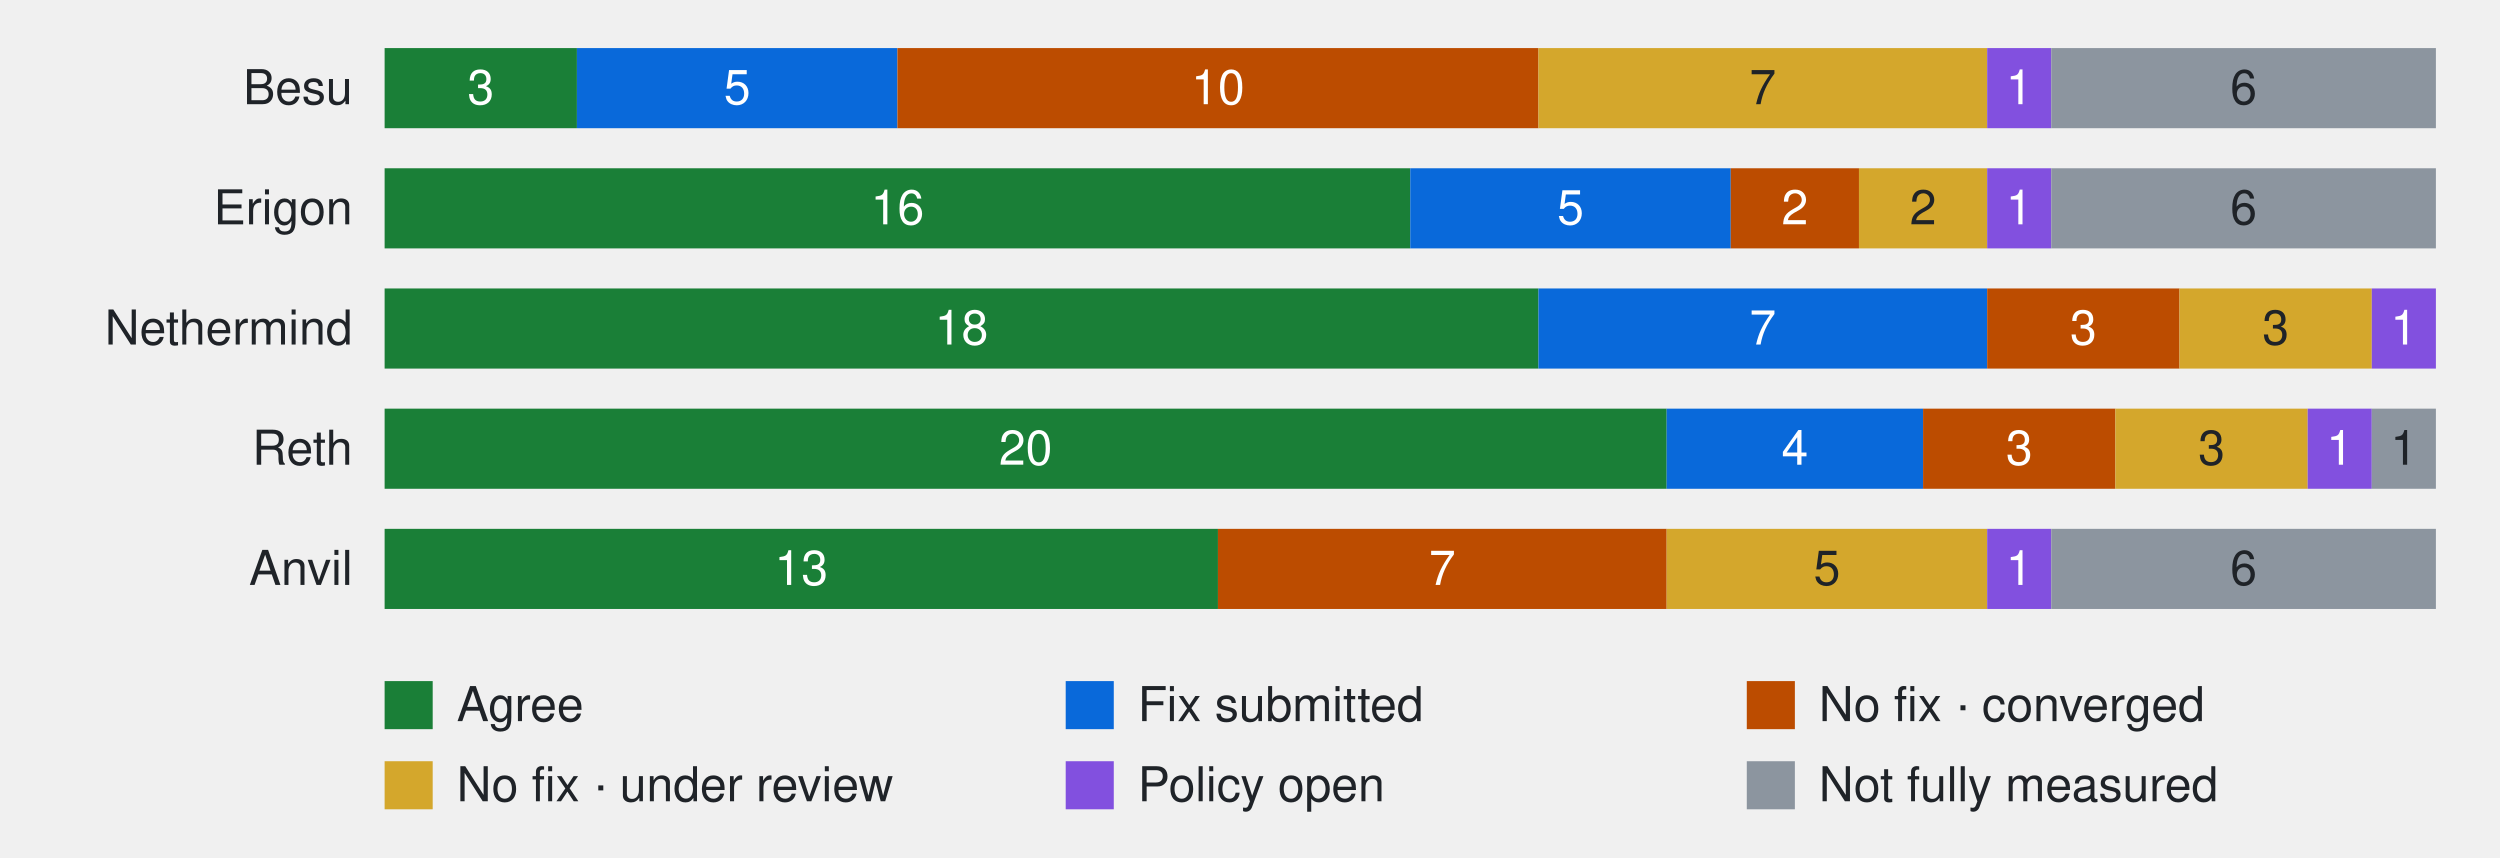
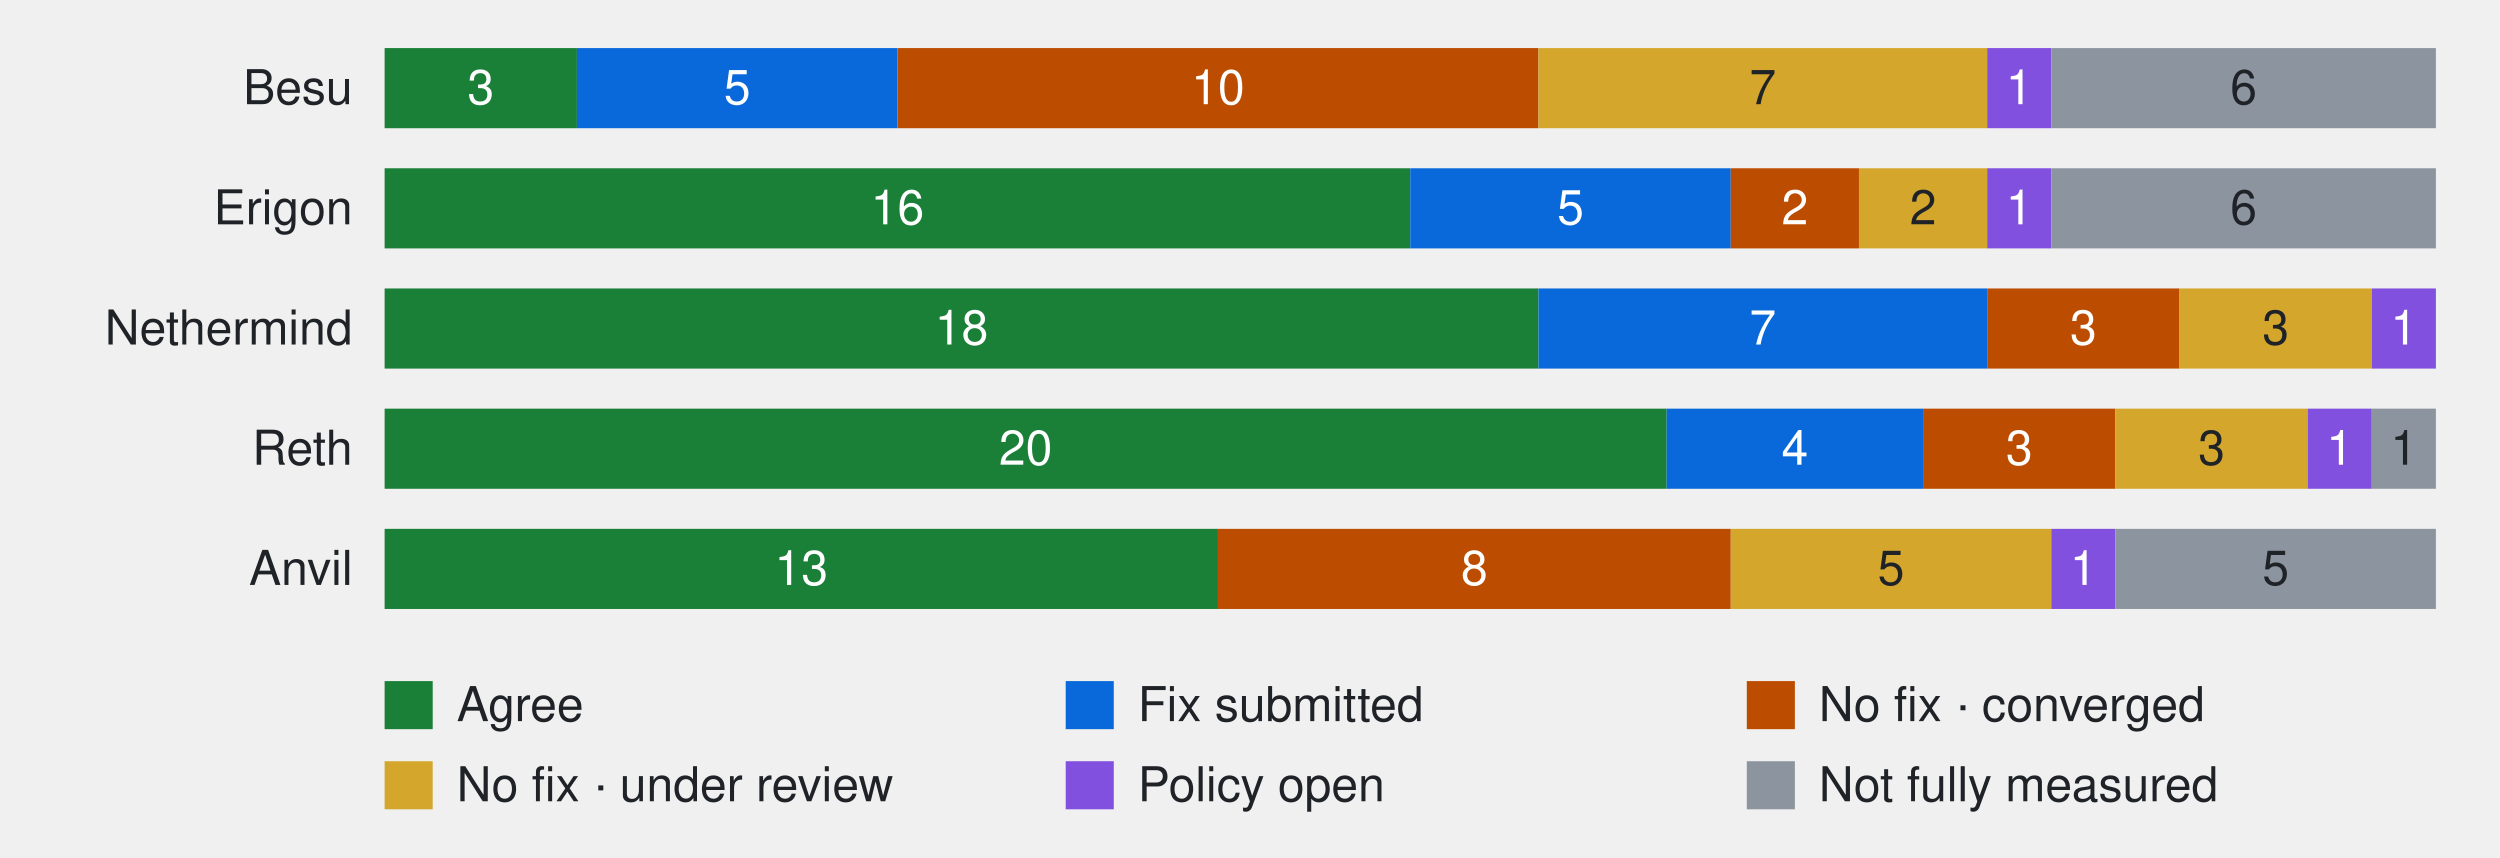
<svg xmlns="http://www.w3.org/2000/svg" width="624" height="214" viewBox="0 0 624 214" role="img" aria-labelledby="title">
  <style>text{font-family:-apple-system,BlinkMacSystemFont,"Segoe UI",Helvetica,Arial,sans-serif;font-size:12px}.label{fill:#1f2328}@media (prefers-color-scheme:dark){.label{fill:#e6edf3}}</style>
  <text class="label" x="88" y="26" text-anchor="end">Besu</text>
  <rect x="96" y="12" width="48" height="20" fill="#1a7f37" />
  <text x="120" y="26" text-anchor="middle" fill="#ffffff">3</text>
  <rect x="144" y="12" width="80" height="20" fill="#0969da" />
  <text x="184" y="26" text-anchor="middle" fill="#ffffff">5</text>
  <rect x="224" y="12" width="160" height="20" fill="#bc4c00" />
  <text x="304" y="26" text-anchor="middle" fill="#ffffff">10</text>
  <rect x="384" y="12" width="112" height="20" fill="#d4a72c" />
  <text x="440" y="26" text-anchor="middle" fill="#1f2328">7</text>
  <rect x="496" y="12" width="16" height="20" fill="#8250df" />
  <text x="504" y="26" text-anchor="middle" fill="#ffffff">1</text>
  <rect x="512" y="12" width="96" height="20" fill="#8c959f" />
  <text x="560" y="26" text-anchor="middle" fill="#1f2328">6</text>
  <text class="label" x="88" y="56" text-anchor="end">Erigon</text>
  <rect x="96" y="42" width="256" height="20" fill="#1a7f37" />
  <text x="224" y="56" text-anchor="middle" fill="#ffffff">16</text>
  <rect x="352" y="42" width="80" height="20" fill="#0969da" />
  <text x="392" y="56" text-anchor="middle" fill="#ffffff">5</text>
  <rect x="432" y="42" width="32" height="20" fill="#bc4c00" />
  <text x="448" y="56" text-anchor="middle" fill="#ffffff">2</text>
  <rect x="464" y="42" width="32" height="20" fill="#d4a72c" />
  <text x="480" y="56" text-anchor="middle" fill="#1f2328">2</text>
  <rect x="496" y="42" width="16" height="20" fill="#8250df" />
  <text x="504" y="56" text-anchor="middle" fill="#ffffff">1</text>
  <rect x="512" y="42" width="96" height="20" fill="#8c959f" />
  <text x="560" y="56" text-anchor="middle" fill="#1f2328">6</text>
  <text class="label" x="88" y="86" text-anchor="end">Nethermind</text>
  <rect x="96" y="72" width="288" height="20" fill="#1a7f37" />
  <text x="240" y="86" text-anchor="middle" fill="#ffffff">18</text>
  <rect x="384" y="72" width="112" height="20" fill="#0969da" />
  <text x="440" y="86" text-anchor="middle" fill="#ffffff">7</text>
  <rect x="496" y="72" width="48" height="20" fill="#bc4c00" />
  <text x="520" y="86" text-anchor="middle" fill="#ffffff">3</text>
  <rect x="544" y="72" width="48" height="20" fill="#d4a72c" />
  <text x="568" y="86" text-anchor="middle" fill="#1f2328">3</text>
  <rect x="592" y="72" width="16" height="20" fill="#8250df" />
  <text x="600" y="86" text-anchor="middle" fill="#ffffff">1</text>
  <text class="label" x="88" y="116" text-anchor="end">Reth</text>
  <rect x="96" y="102" width="320" height="20" fill="#1a7f37" />
  <text x="256" y="116" text-anchor="middle" fill="#ffffff">20</text>
  <rect x="416" y="102" width="64" height="20" fill="#0969da" />
  <text x="448" y="116" text-anchor="middle" fill="#ffffff">4</text>
  <rect x="480" y="102" width="48" height="20" fill="#bc4c00" />
  <text x="504" y="116" text-anchor="middle" fill="#ffffff">3</text>
  <rect x="528" y="102" width="48" height="20" fill="#d4a72c" />
  <text x="552" y="116" text-anchor="middle" fill="#1f2328">3</text>
  <rect x="576" y="102" width="16" height="20" fill="#8250df" />
  <text x="584" y="116" text-anchor="middle" fill="#ffffff">1</text>
  <rect x="592" y="102" width="16" height="20" fill="#8c959f" />
  <text x="600" y="116" text-anchor="middle" fill="#1f2328">1</text>
  <text class="label" x="88" y="146" text-anchor="end">Anvil</text>
  <rect x="96" y="132" width="208" height="20" fill="#1a7f37" />
  <text x="200" y="146" text-anchor="middle" fill="#ffffff">13</text>
-   <rect x="304" y="132" width="112" height="20" fill="#bc4c00" />
-   <text x="360" y="146" text-anchor="middle" fill="#ffffff">7</text>
-   <rect x="416" y="132" width="80" height="20" fill="#d4a72c" />
-   <text x="456" y="146" text-anchor="middle" fill="#1f2328">5</text>
-   <rect x="496" y="132" width="16" height="20" fill="#8250df" />
-   <text x="504" y="146" text-anchor="middle" fill="#ffffff">1</text>
-   <rect x="512" y="132" width="96" height="20" fill="#8c959f" />
-   <text x="560" y="146" text-anchor="middle" fill="#1f2328">6</text>
+   <rect x="304" y="132" width="128" height="20" fill="#bc4c00" />
+   <text x="368" y="146" text-anchor="middle" fill="#ffffff">8</text>
+   <rect x="432" y="132" width="80" height="20" fill="#d4a72c" />
+   <text x="472" y="146" text-anchor="middle" fill="#1f2328">5</text>
+   <rect x="512" y="132" width="16" height="20" fill="#8250df" />
+   <text x="520" y="146" text-anchor="middle" fill="#ffffff">1</text>
+   <rect x="528" y="132" width="80" height="20" fill="#8c959f" />
+   <text x="568" y="146" text-anchor="middle" fill="#1f2328">5</text>
  <rect x="96" y="170" width="12" height="12" fill="#1a7f37" />
  <text class="label" x="114" y="180">Agree</text>
  <rect x="266" y="170" width="12" height="12" fill="#0969da" />
  <text class="label" x="284" y="180">Fix submitted</text>
  <rect x="436" y="170" width="12" height="12" fill="#bc4c00" />
  <text class="label" x="454" y="180">No fix · converged</text>
  <rect x="96" y="190" width="12" height="12" fill="#d4a72c" />
  <text class="label" x="114" y="200">No fix · under review</text>
  <rect x="266" y="190" width="12" height="12" fill="#8250df" />
  <text class="label" x="284" y="200">Policy open</text>
  <rect x="436" y="190" width="12" height="12" fill="#8c959f" />
  <text class="label" x="454" y="200">Not fully measured</text>
</svg>
